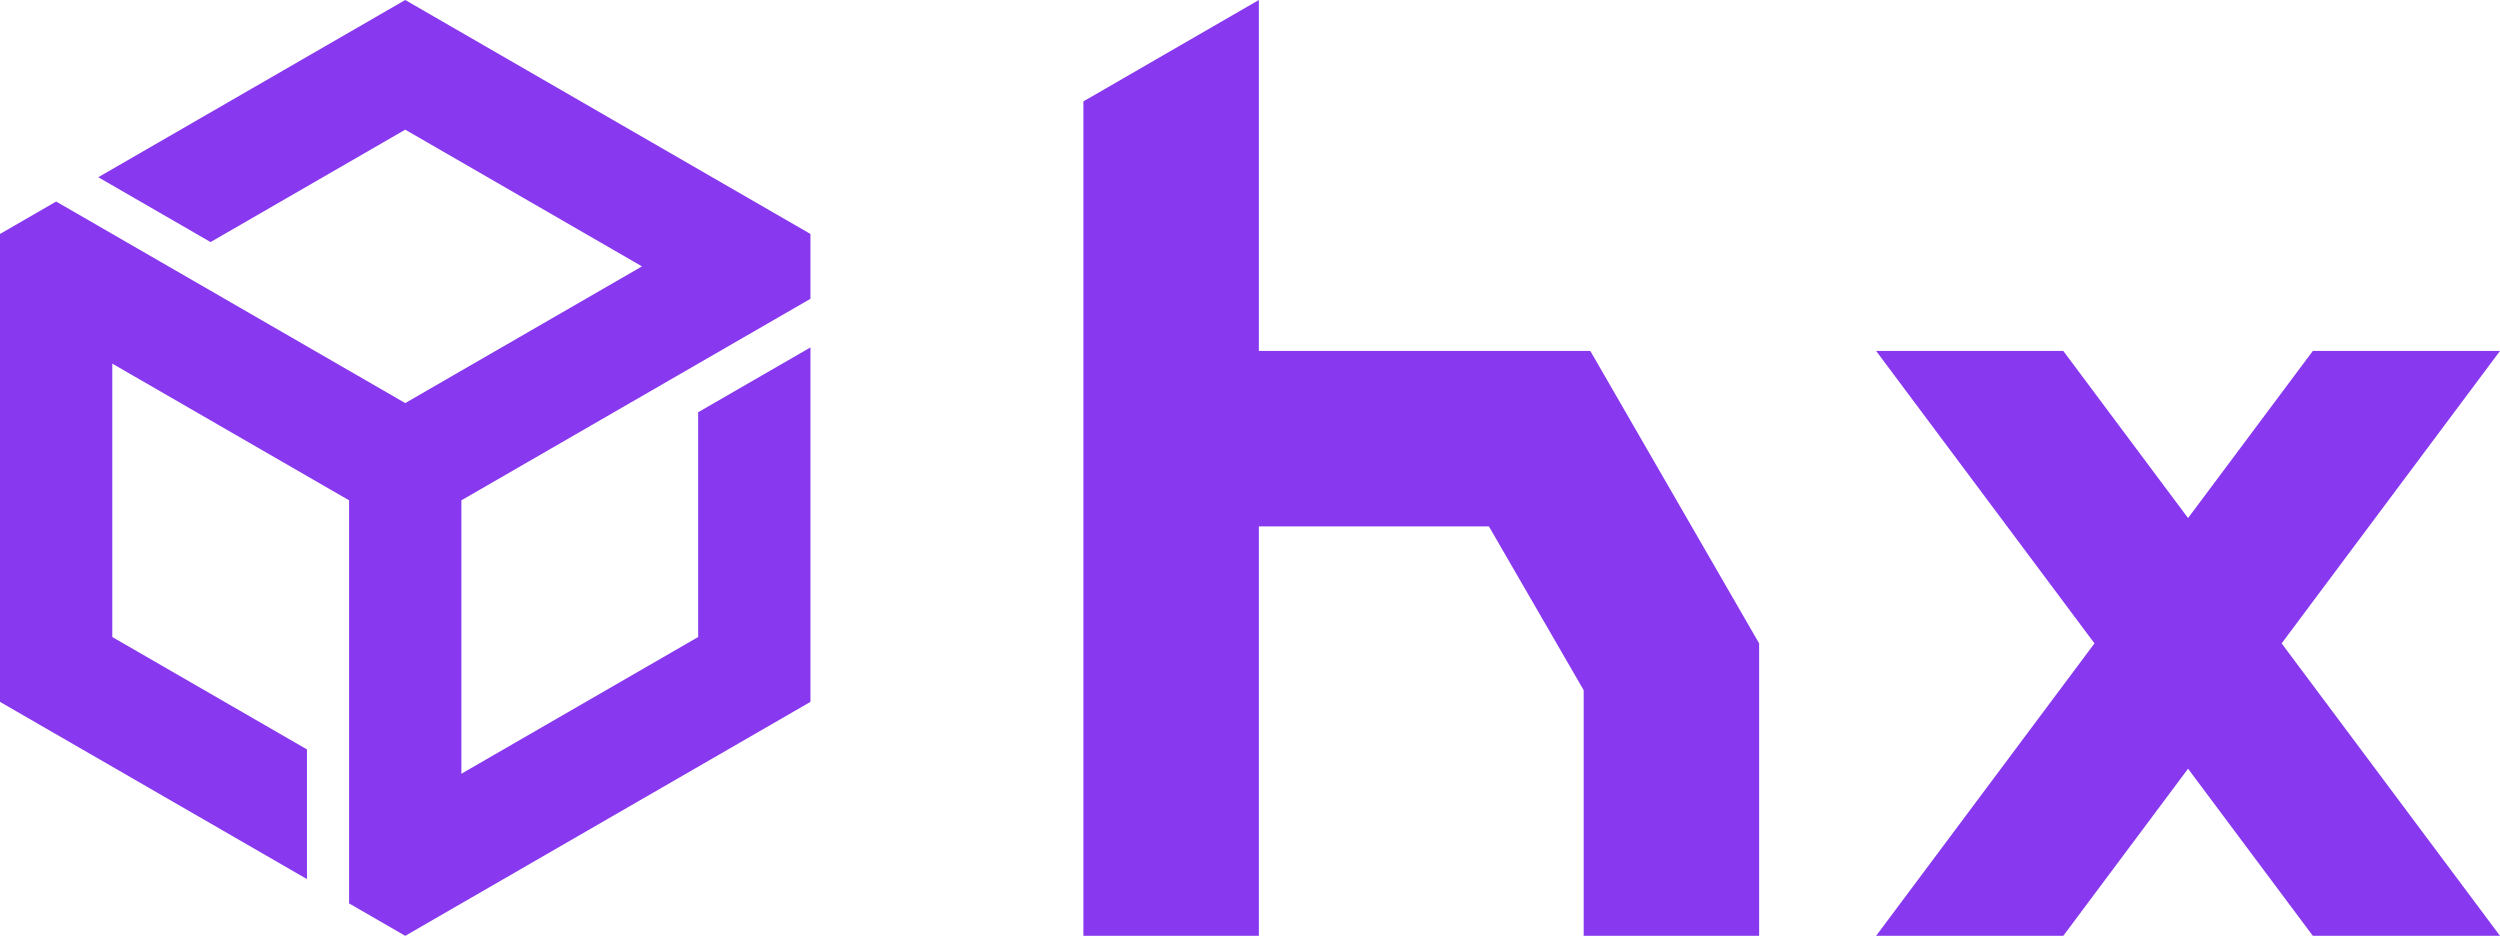
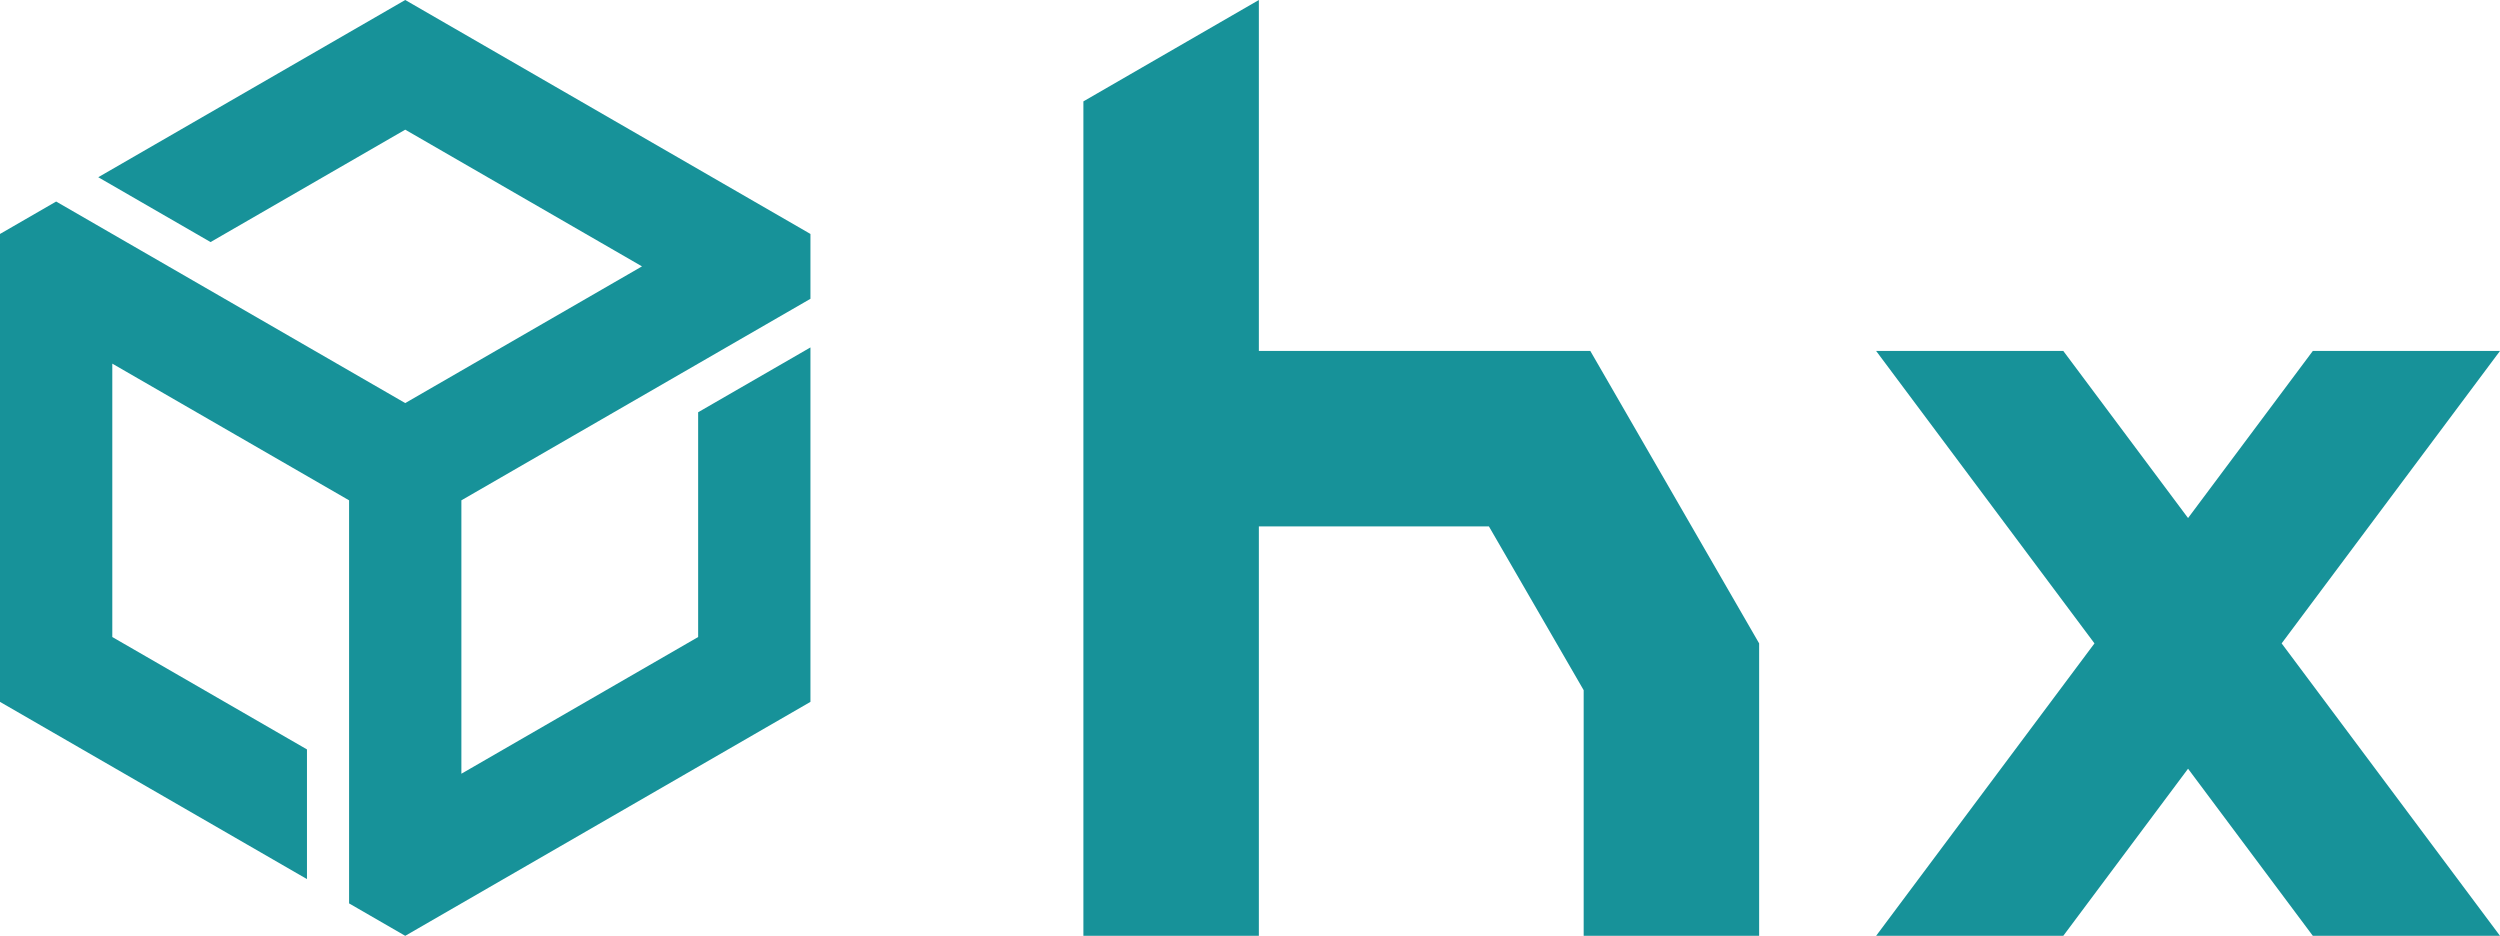
<svg xmlns="http://www.w3.org/2000/svg" viewBox="0 0 128.229 48" width="128.229" height="48">
-   <path fill="#8839ef" d="M19.345 21.506L34.369 12.831L37.249 17.82L22.225 26.494ZM23.665 24L23.665 41.349L17.905 41.349L17.905 24ZM19.345 26.494L4.32 17.82L7.2 12.831L22.225 21.506ZM23.665 25.663L17.905 25.663L20.785 20.674ZM20.785 0L41.569 12L35.809 15.326L20.785 6.651ZM41.569 12L41.569 15.326L35.809 18.651L35.809 15.326ZM41.569 17.82L41.569 36L35.809 32.674L35.809 21.145ZM41.569 36L20.785 48L20.785 41.349L35.809 32.674ZM20.785 48L17.905 46.337L17.905 39.686L20.785 41.349ZM15.745 45.09L0 36L5.76 32.674L15.745 38.439ZM0 36L0 12L5.76 15.326L5.76 32.674ZM0 12L2.88 10.337L8.64 13.663L5.76 15.326ZM5.04 9.09L20.785 0L20.785 6.651L10.8 12.416ZM55.569 5.2L64.569 0L64.569 48L55.569 48ZM64.569 18L81.569 18L90.229 33L90.229 48L81.229 48L81.229 35.4L76.369 27L64.569 27ZM118.629 18L128.229 18L105.829 48L96.229 48ZM128.229 48L118.629 48L96.229 18L105.829 18Z" />
+   <path fill="#179299" d="M19.345 21.506L34.369 12.831L37.249 17.82L22.225 26.494ZM23.665 24L23.665 41.349L17.905 41.349L17.905 24ZM19.345 26.494L4.32 17.82L7.2 12.831L22.225 21.506ZM23.665 25.663L17.905 25.663L20.785 20.674ZM20.785 0L41.569 12L35.809 15.326L20.785 6.651ZM41.569 12L41.569 15.326L35.809 18.651L35.809 15.326ZM41.569 17.82L41.569 36L35.809 32.674L35.809 21.145ZM41.569 36L20.785 48L20.785 41.349L35.809 32.674ZM20.785 48L17.905 46.337L17.905 39.686L20.785 41.349ZM15.745 45.09L0 36L5.76 32.674L15.745 38.439ZM0 36L0 12L5.76 15.326L5.76 32.674ZM0 12L2.88 10.337L8.64 13.663L5.76 15.326ZM5.04 9.09L20.785 0L20.785 6.651L10.8 12.416ZM55.569 5.2L64.569 0L64.569 48L55.569 48ZM64.569 18L81.569 18L90.229 33L90.229 48L81.229 48L81.229 35.4L76.369 27L64.569 27ZM118.629 18L128.229 18L105.829 48L96.229 48ZM128.229 48L118.629 48L96.229 18L105.829 18Z" />
</svg>
